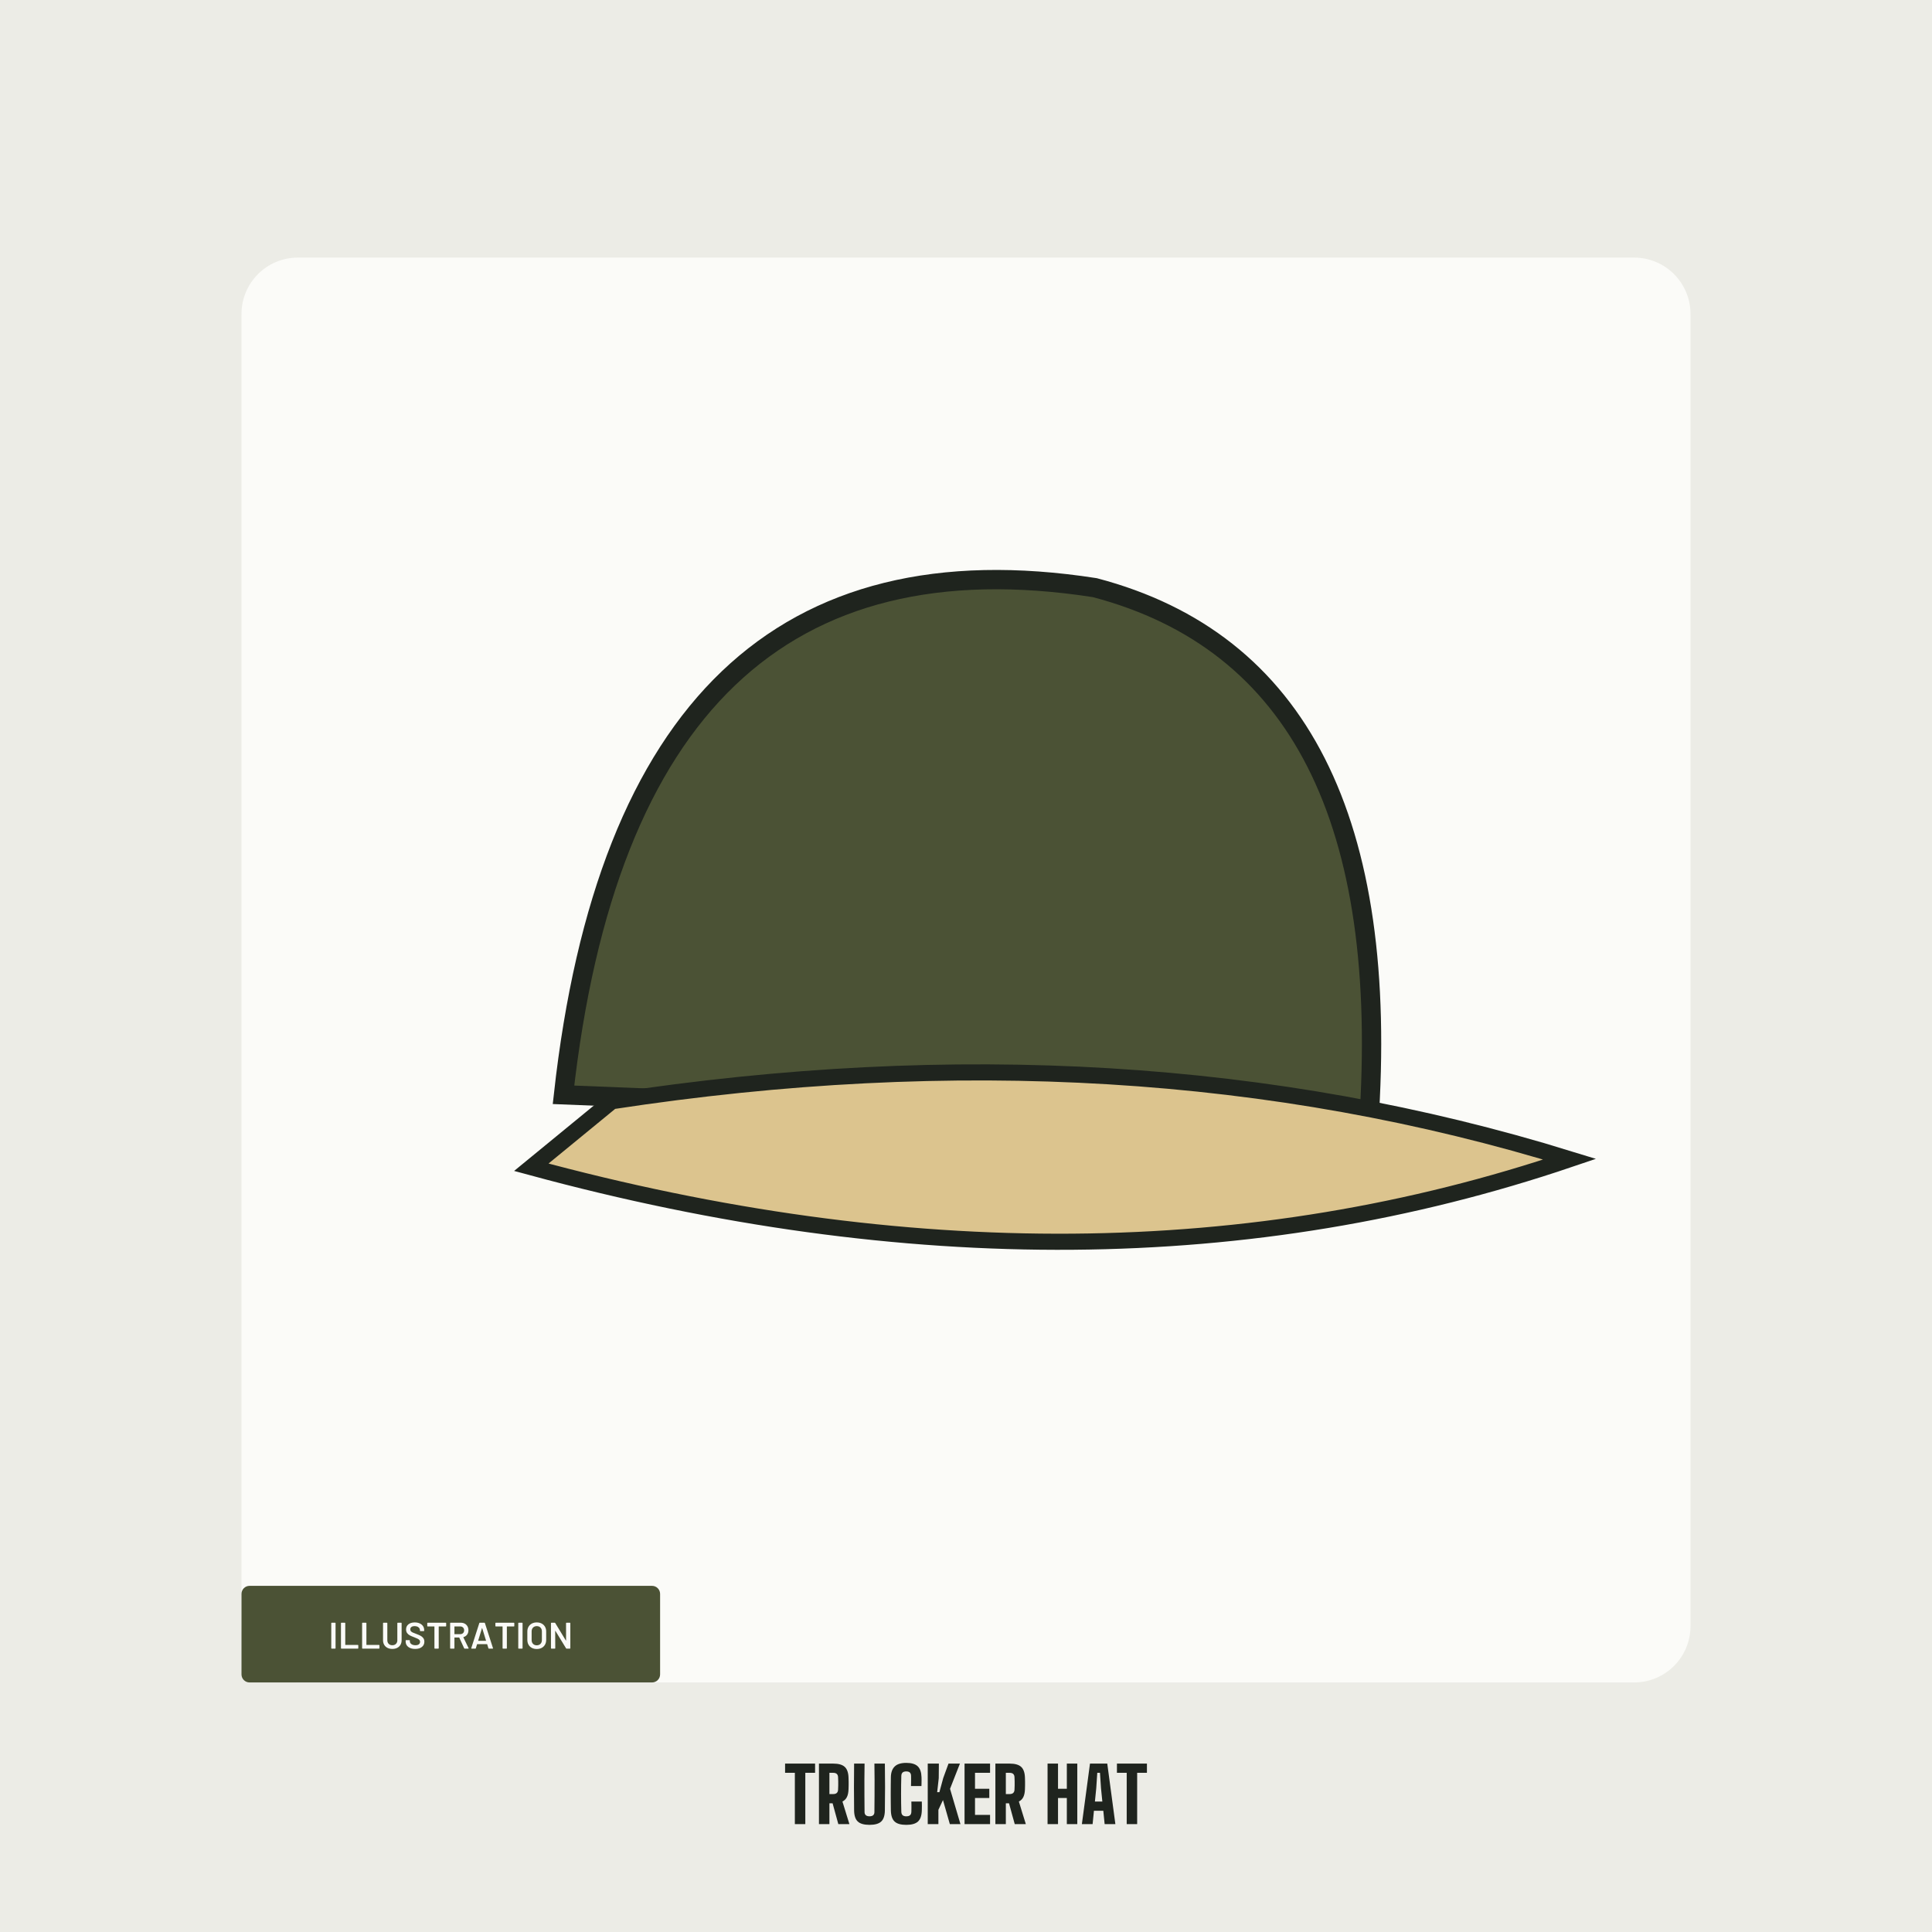
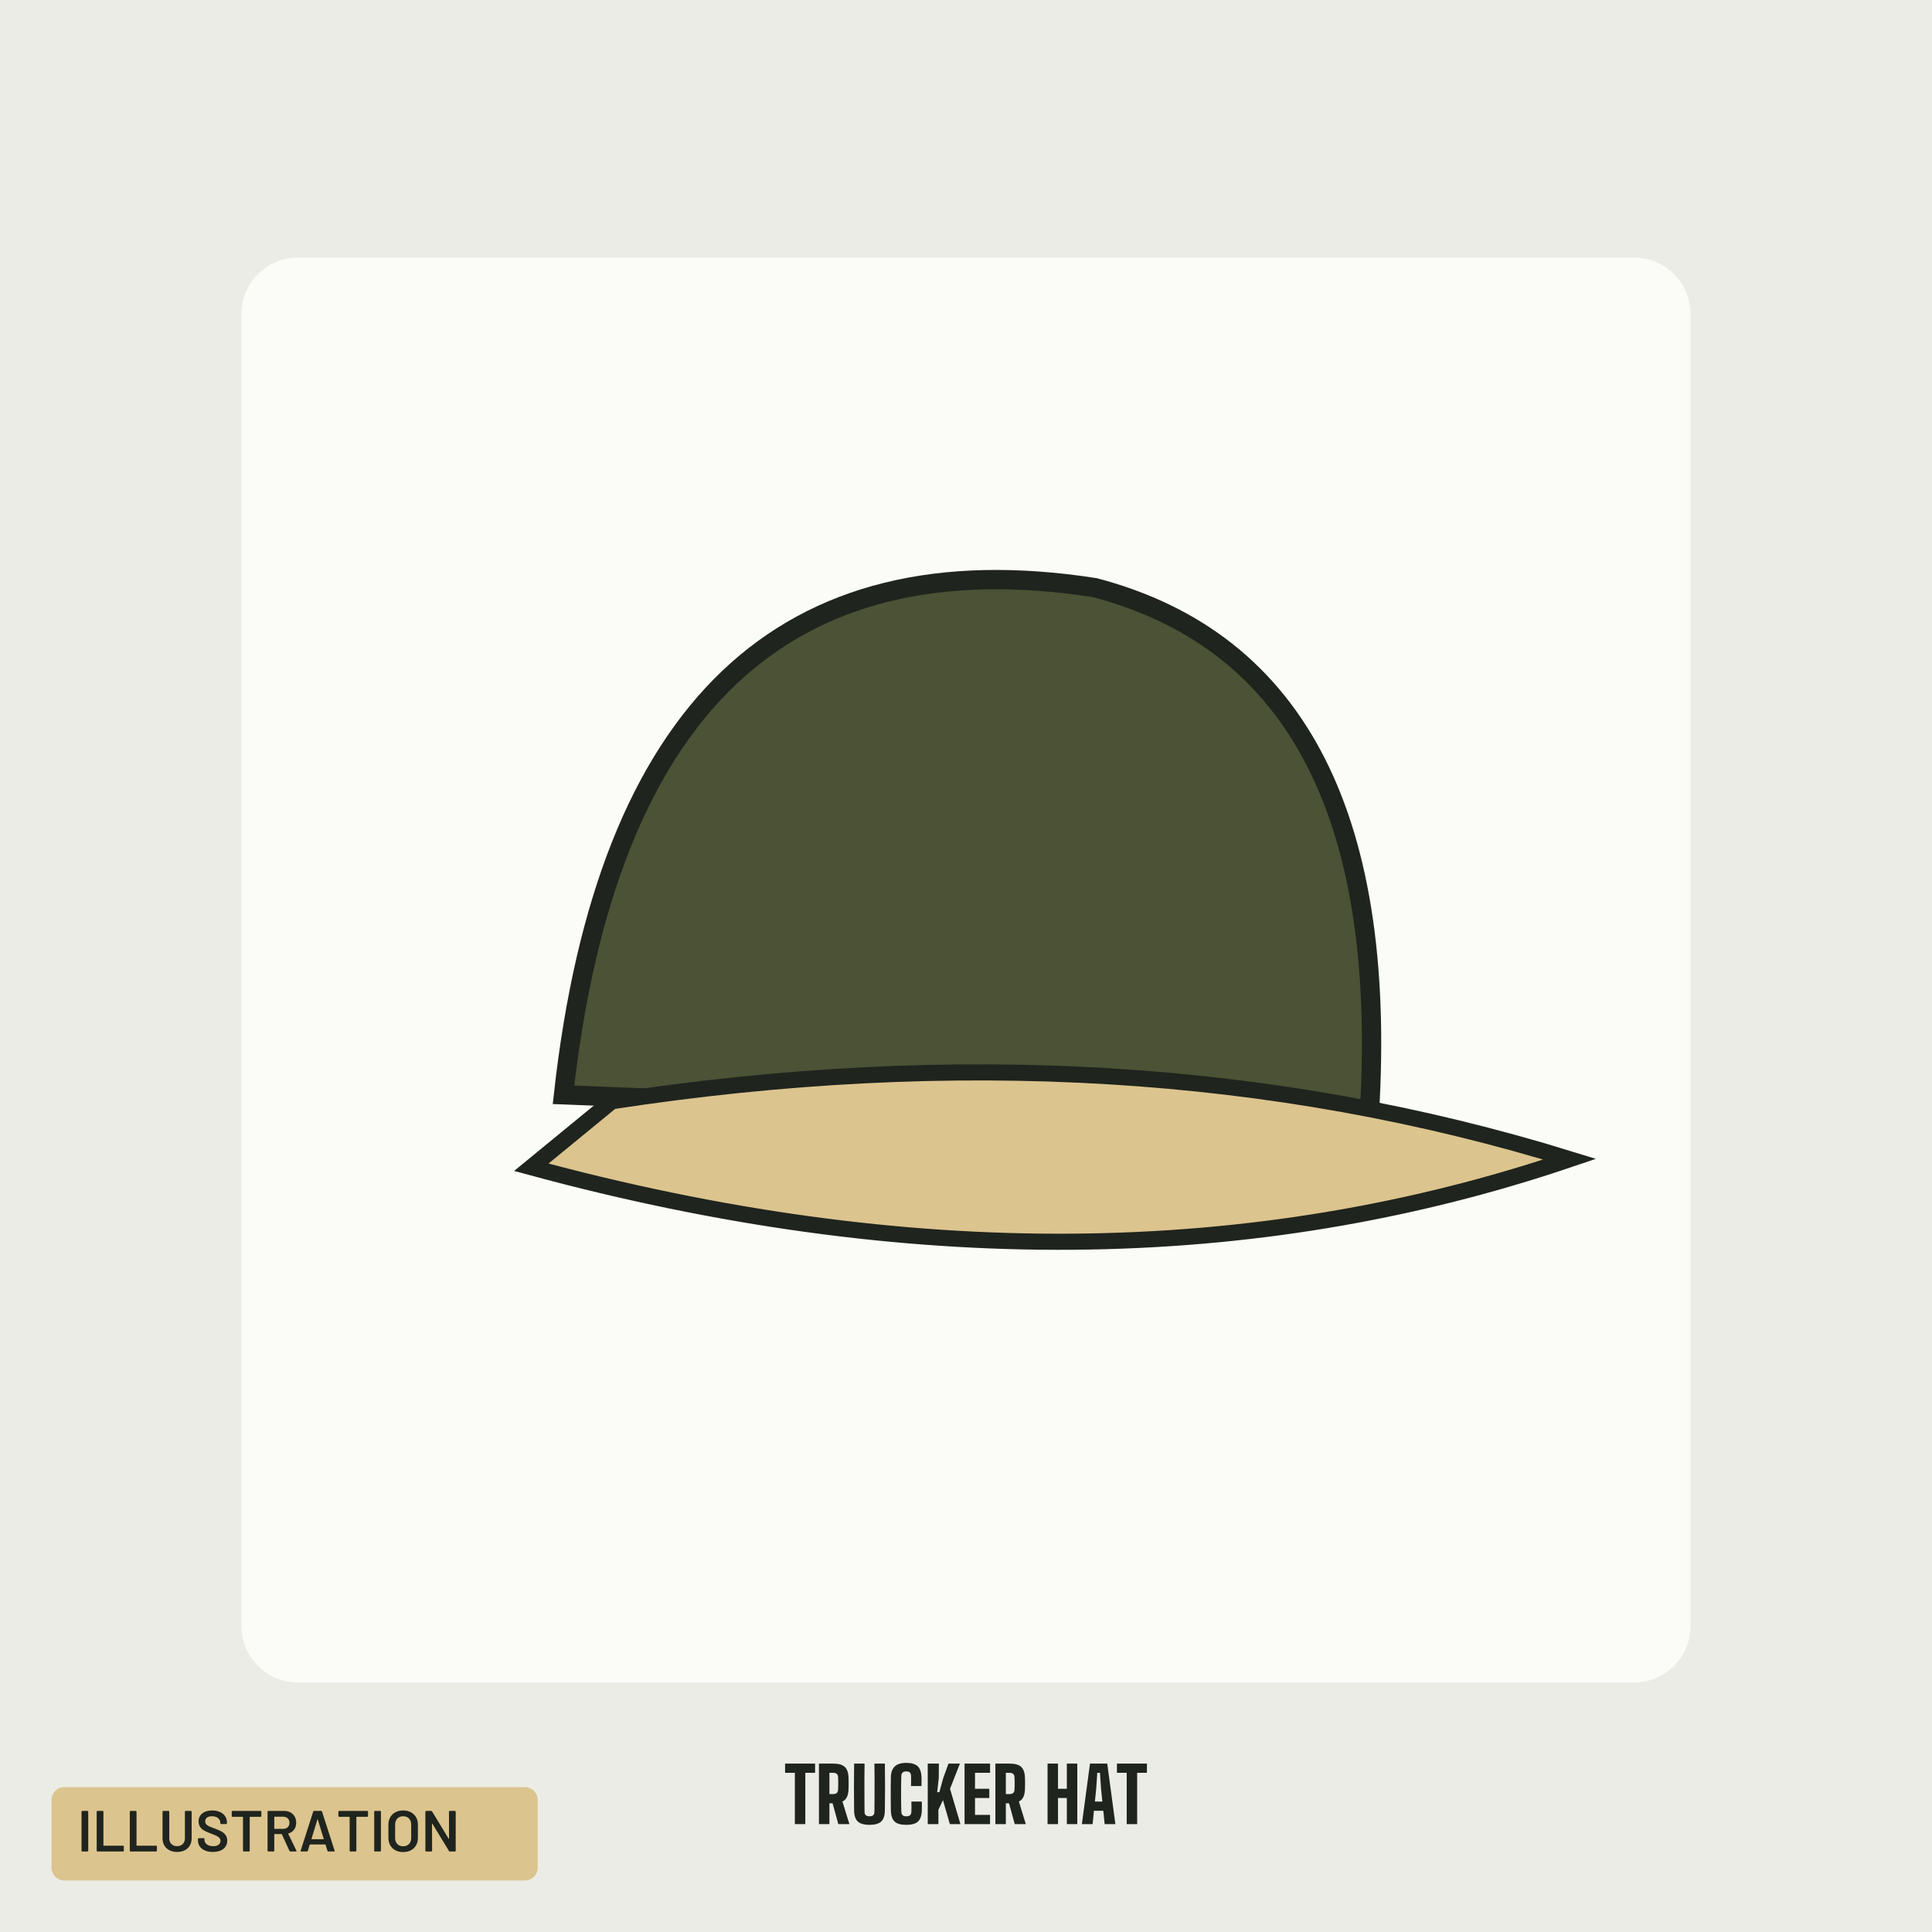
<svg xmlns="http://www.w3.org/2000/svg" viewBox="0 0 1200 1200">
  <rect x="0" y="0" width="1200" height="1200" rx="0" fill="#ECECE6" />
  <rect x="150" y="160" width="900" height="885" rx="35" fill="#FBFBF8" />
  <path d="M350 680Q390 320 680 365Q870 415 850 700Z" fill="#4B5235" stroke="#1F241E" stroke-width="12" />
  <path d="M380 684Q700 635 975 720Q680 820 330 725Z" fill="#DCC48E" stroke="#1F241E" stroke-width="10" />
-   <rect x="150" y="985" width="260" height="60" rx="5" fill="#4B5235" />
-   <path fill="#FBFBF8" d="M205.756 1023.724V1008.176Q205.756 1008.061 205.837 1007.981Q205.917 1007.9 206.032 1007.9H208.148Q208.263 1007.9 208.344 1007.981Q208.424 1008.061 208.424 1008.176V1023.724Q208.424 1023.839 208.344 1023.919Q208.263 1024.0 208.148 1024.0H206.032Q205.917 1024.0 205.837 1023.919Q205.756 1023.839 205.756 1023.724ZM211.782 1023.724V1008.176Q211.782 1008.061 211.863 1007.981Q211.943 1007.9 212.058 1007.9H214.174Q214.289 1007.9 214.37 1007.981Q214.45 1008.061 214.45 1008.176V1021.585Q214.45 1021.7 214.565 1021.7H222.27Q222.385 1021.7 222.466 1021.781Q222.546 1021.861 222.546 1021.976V1023.724Q222.546 1023.839 222.466 1023.919Q222.385 1024.0 222.27 1024.0H212.058Q211.943 1024.0 211.863 1023.919Q211.782 1023.839 211.782 1023.724ZM224.915 1023.724V1008.176Q224.915 1008.061 224.996 1007.981Q225.076 1007.9 225.191 1007.9H227.307Q227.422 1007.9 227.503 1007.981Q227.583 1008.061 227.583 1008.176V1021.585Q227.583 1021.7 227.698 1021.7H235.403Q235.518 1021.7 235.599 1021.781Q235.679 1021.861 235.679 1021.976V1023.724Q235.679 1023.839 235.599 1023.919Q235.518 1024.0 235.403 1024.0H225.191Q225.076 1024.0 224.996 1023.919Q224.915 1023.839 224.915 1023.724ZM237.91 1018.779V1008.176Q237.91 1008.061 237.991 1007.981Q238.071 1007.9 238.186 1007.9H240.302Q240.417 1007.9 240.498 1007.981Q240.578 1008.061 240.578 1008.176V1018.825Q240.578 1020.182 241.429 1021.033Q242.28 1021.884 243.683 1021.884Q245.086 1021.884 245.937 1021.033Q246.788 1020.182 246.788 1018.825V1008.176Q246.788 1008.061 246.869 1007.981Q246.949 1007.9 247.064 1007.9H249.18Q249.295 1007.9 249.376 1007.981Q249.456 1008.061 249.456 1008.176V1018.779Q249.456 1020.389 248.743 1021.62Q248.03 1022.85 246.719 1023.517Q245.408 1024.184 243.683 1024.184Q241.981 1024.184 240.67 1023.517Q239.359 1022.85 238.635 1021.62Q237.91 1020.389 237.91 1018.779ZM251.963 1019.561V1018.986Q251.963 1018.871 252.044 1018.791Q252.124 1018.71 252.239 1018.71H254.286Q254.401 1018.71 254.482 1018.791Q254.562 1018.871 254.562 1018.986V1019.423Q254.562 1020.481 255.505 1021.183Q256.448 1021.884 258.081 1021.884Q259.484 1021.884 260.197 1021.286Q260.91 1020.688 260.91 1019.745Q260.91 1019.101 260.519 1018.652Q260.128 1018.204 259.404 1017.836Q258.679 1017.468 257.23 1016.916Q255.597 1016.318 254.585 1015.789Q253.573 1015.26 252.894 1014.351Q252.216 1013.443 252.216 1012.086Q252.216 1010.062 253.688 1008.889Q255.16 1007.716 257.621 1007.716Q259.346 1007.716 260.668 1008.314Q261.991 1008.912 262.727 1009.982Q263.463 1011.051 263.463 1012.454V1012.845Q263.463 1012.96 263.383 1013.041Q263.302 1013.121 263.187 1013.121H261.117Q261.002 1013.121 260.922 1013.041Q260.841 1012.96 260.841 1012.845V1012.592Q260.841 1011.511 259.956 1010.764Q259.07 1010.016 257.506 1010.016Q256.241 1010.016 255.54 1010.545Q254.838 1011.074 254.838 1012.04Q254.838 1012.73 255.206 1013.167Q255.574 1013.604 256.31 1013.961Q257.046 1014.317 258.587 1014.869Q260.22 1015.49 261.197 1015.996Q262.175 1016.502 262.877 1017.41Q263.578 1018.319 263.578 1019.676Q263.578 1021.746 262.048 1022.965Q260.519 1024.184 257.874 1024.184Q256.08 1024.184 254.746 1023.609Q253.412 1023.034 252.688 1021.999Q251.963 1020.964 251.963 1019.561ZM277.125 1008.176V1009.947Q277.125 1010.062 277.045 1010.142Q276.964 1010.223 276.849 1010.223H272.617Q272.502 1010.223 272.502 1010.338V1023.724Q272.502 1023.839 272.422 1023.919Q272.341 1024.0 272.226 1024.0H270.11Q269.995 1024.0 269.915 1023.919Q269.834 1023.839 269.834 1023.724V1010.338Q269.834 1010.223 269.719 1010.223H265.648Q265.533 1010.223 265.452 1010.142Q265.372 1010.062 265.372 1009.947V1008.176Q265.372 1008.061 265.452 1007.981Q265.533 1007.9 265.648 1007.9H276.849Q276.964 1007.9 277.045 1007.981Q277.125 1008.061 277.125 1008.176ZM288.303 1023.793 285.267 1017.169Q285.221 1017.077 285.129 1017.077H282.369Q282.254 1017.077 282.254 1017.192V1023.724Q282.254 1023.839 282.173 1023.919Q282.093 1024.0 281.978 1024.0H279.862Q279.747 1024.0 279.667 1023.919Q279.586 1023.839 279.586 1023.724V1008.176Q279.586 1008.061 279.667 1007.981Q279.747 1007.9 279.862 1007.9H286.187Q287.59 1007.9 288.671 1008.486Q289.752 1009.073 290.35 1010.142Q290.948 1011.212 290.948 1012.592Q290.948 1014.179 290.132 1015.294Q289.315 1016.41 287.866 1016.847Q287.82 1016.847 287.797 1016.893Q287.774 1016.939 287.797 1016.985L291.04 1023.678Q291.086 1023.77 291.086 1023.816Q291.086 1024.0 290.833 1024.0H288.625Q288.395 1024.0 288.303 1023.793ZM282.254 1010.315V1014.892Q282.254 1015.007 282.369 1015.007H285.819Q286.923 1015.007 287.602 1014.351Q288.28 1013.696 288.28 1012.615Q288.28 1011.534 287.602 1010.867Q286.923 1010.2 285.819 1010.2H282.369Q282.254 1010.2 282.254 1010.315ZM303.368 1023.77 302.609 1021.309Q302.563 1021.217 302.494 1021.217H296.422Q296.353 1021.217 296.307 1021.309L295.548 1023.77Q295.479 1024.0 295.249 1024.0H292.949Q292.811 1024.0 292.742 1023.919Q292.673 1023.839 292.719 1023.678L297.71 1008.13Q297.779 1007.9 298.009 1007.9H300.884Q301.114 1007.9 301.183 1008.13L306.197 1023.678Q306.22 1023.724 306.22 1023.793Q306.22 1024.0 305.967 1024.0H303.667Q303.437 1024.0 303.368 1023.77ZM297.112 1019.124H301.781Q301.919 1019.124 301.873 1018.986L299.504 1011.281Q299.481 1011.189 299.435 1011.189Q299.389 1011.189 299.366 1011.281L297.02 1018.986Q296.997 1019.124 297.112 1019.124ZM319.445 1008.176V1009.947Q319.445 1010.062 319.365 1010.142Q319.284 1010.223 319.169 1010.223H314.937Q314.822 1010.223 314.822 1010.338V1023.724Q314.822 1023.839 314.741 1023.919Q314.661 1024.0 314.546 1024.0H312.43Q312.315 1024.0 312.235 1023.919Q312.154 1023.839 312.154 1023.724V1010.338Q312.154 1010.223 312.039 1010.223H307.968Q307.853 1010.223 307.773 1010.142Q307.692 1010.062 307.692 1009.947V1008.176Q307.692 1008.061 307.773 1007.981Q307.853 1007.9 307.968 1007.9H319.169Q319.284 1007.9 319.365 1007.981Q319.445 1008.061 319.445 1008.176ZM321.906 1023.724V1008.176Q321.906 1008.061 321.986 1007.981Q322.067 1007.9 322.182 1007.9H324.298Q324.413 1007.9 324.494 1007.981Q324.574 1008.061 324.574 1008.176V1023.724Q324.574 1023.839 324.494 1023.919Q324.413 1024.0 324.298 1024.0H322.182Q322.067 1024.0 321.986 1023.919Q321.906 1023.839 321.906 1023.724ZM327.541 1018.572V1013.328Q327.541 1011.672 328.277 1010.396Q329.013 1009.119 330.336 1008.418Q331.658 1007.716 333.383 1007.716Q335.131 1007.716 336.454 1008.418Q337.776 1009.119 338.512 1010.396Q339.248 1011.672 339.248 1013.328V1018.572Q339.248 1020.251 338.512 1021.539Q337.776 1022.827 336.454 1023.529Q335.131 1024.23 333.383 1024.23Q331.658 1024.23 330.324 1023.529Q328.99 1022.827 328.266 1021.539Q327.541 1020.251 327.541 1018.572ZM336.58 1018.664V1013.305Q336.58 1011.81 335.706 1010.913Q334.832 1010.016 333.383 1010.016Q331.957 1010.016 331.083 1010.913Q330.209 1011.81 330.209 1013.305V1018.664Q330.209 1020.136 331.083 1021.033Q331.957 1021.93 333.383 1021.93Q334.832 1021.93 335.706 1021.033Q336.58 1020.136 336.58 1018.664ZM351.852 1007.9H353.968Q354.083 1007.9 354.164 1007.981Q354.244 1008.061 354.244 1008.176V1023.724Q354.244 1023.839 354.164 1023.919Q354.083 1024.0 353.968 1024.0H351.921Q351.691 1024.0 351.599 1023.816L344.975 1012.96Q344.929 1012.891 344.883 1012.902Q344.837 1012.914 344.837 1013.006L344.883 1023.724Q344.883 1023.839 344.803 1023.919Q344.722 1024.0 344.607 1024.0H342.491Q342.376 1024.0 342.296 1023.919Q342.215 1023.839 342.215 1023.724V1008.176Q342.215 1008.061 342.296 1007.981Q342.376 1007.9 342.491 1007.9H344.538Q344.768 1007.9 344.86 1008.084L351.461 1018.94Q351.507 1019.009 351.553 1018.997Q351.599 1018.986 351.599 1018.894L351.576 1008.176Q351.576 1008.061 351.657 1007.981Q351.737 1007.9 351.852 1007.9Z" />
  <path fill="#1F241E" d="M493.699 1133.0V1101.127H487.63V1095.4H506.261V1101.127H500.193V1133.0ZM508.671 1133.0V1095.4H517.481Q522.453 1095.4 524.665 1097.419Q526.877 1099.438 527.034 1104.1Q527.087 1105.542 527.101 1106.659Q527.114 1107.775 527.101 1108.874Q527.087 1109.972 527.034 1111.358Q526.942 1114.289 526.044 1116.148Q525.145 1118.007 523.258 1118.974L527.583 1133.0H520.698L517.144 1120.057H515.166V1133.0ZM515.166 1114.33H517.476Q518.979 1114.33 519.725 1113.648Q520.47 1112.966 520.54 1111.697Q520.61 1110.422 520.634 1109.075Q520.658 1107.727 520.636 1106.381Q520.613 1105.035 520.54 1103.761Q520.469 1102.47 519.725 1101.798Q518.981 1101.127 517.481 1101.127H515.166ZM540.075 1133.449Q534.987 1133.449 532.779 1131.374Q530.57 1129.299 530.503 1124.488Q530.409 1117.263 530.409 1109.934Q530.409 1102.604 530.503 1095.4H536.998Q536.91 1100.209 536.895 1105.331Q536.881 1110.453 536.914 1115.573Q536.947 1120.693 536.991 1125.505Q536.991 1126.787 537.782 1127.463Q538.572 1128.14 540.075 1128.14Q541.584 1128.14 542.348 1127.463Q543.112 1126.787 543.112 1125.505Q543.158 1120.693 543.192 1115.573Q543.225 1110.453 543.214 1105.331Q543.203 1100.209 543.112 1095.4H549.607Q549.721 1102.604 549.722 1109.934Q549.722 1117.263 549.607 1124.488Q549.542 1129.299 547.343 1131.374Q545.143 1133.449 540.075 1133.449ZM562.906 1133.452Q557.827 1133.452 555.633 1131.375Q553.439 1129.298 553.331 1124.478Q553.294 1122.08 553.271 1119.474Q553.247 1116.869 553.247 1114.192Q553.247 1111.515 553.271 1108.895Q553.294 1106.275 553.331 1103.846Q553.398 1099.517 555.675 1097.237Q557.952 1094.957 562.901 1094.957Q567.767 1094.957 570.001 1097.07Q572.234 1099.182 572.371 1103.887Q572.397 1104.7 572.398 1105.658Q572.398 1106.617 572.376 1107.574Q572.353 1108.531 572.327 1109.345H565.833Q565.857 1108.42 565.879 1107.307Q565.901 1106.194 565.901 1105.078Q565.901 1103.962 565.877 1103.041Q565.851 1101.608 565.115 1100.934Q564.38 1100.26 562.901 1100.26Q561.382 1100.26 560.627 1100.934Q559.872 1101.608 559.825 1103.041Q559.743 1105.715 559.707 1108.532Q559.671 1111.349 559.671 1114.202Q559.671 1117.055 559.707 1119.858Q559.743 1122.661 559.825 1125.325Q559.872 1126.775 560.629 1127.462Q561.385 1128.149 562.906 1128.149Q564.489 1128.149 565.256 1127.462Q566.022 1126.775 566.065 1125.325Q566.098 1124.369 566.108 1123.287Q566.118 1122.206 566.105 1121.101Q566.091 1119.995 566.058 1118.982H572.553Q572.604 1120.257 572.606 1121.747Q572.609 1123.237 572.559 1124.478Q572.422 1129.298 570.184 1131.375Q567.946 1133.452 562.906 1133.452ZM576.234 1133.0V1095.4H583.153L583.068 1104.481L582.095 1113.161H583.474L585.864 1104.357L589.133 1095.4H596.231L590.08 1111.066L596.558 1133.0H589.966L585.7 1118.066L582.857 1124.114V1133.0ZM599.099 1133.0V1095.4H614.945V1101.127H605.594V1111.039H614.475V1116.765H605.594V1127.273H614.945V1133.0ZM618.252 1133.0V1095.4H627.061Q632.033 1095.4 634.245 1097.419Q636.458 1099.438 636.615 1104.1Q636.668 1105.542 636.681 1106.659Q636.694 1107.775 636.681 1108.874Q636.668 1109.972 636.615 1111.358Q636.523 1114.289 635.624 1116.148Q634.726 1118.007 632.839 1118.974L637.164 1133.0H630.278L626.724 1120.057H624.747V1133.0ZM624.747 1114.33H627.056Q628.56 1114.33 629.305 1113.648Q630.051 1112.966 630.12 1111.697Q630.191 1110.422 630.215 1109.075Q630.239 1107.727 630.216 1106.381Q630.193 1105.035 630.12 1103.761Q630.05 1102.47 629.306 1101.798Q628.562 1101.127 627.061 1101.127H624.747ZM650.658 1133.0V1095.4H657.153V1111.039H662.628V1095.4H669.123V1133.0H662.628V1116.765H657.153V1133.0ZM671.972 1133.0 677.01 1095.4H687.743L692.779 1133.0H686.114L685.288 1124.707H679.463L678.639 1133.0ZM680.069 1118.98H684.684L683.854 1110.692L683.217 1101.127H681.537L680.9 1110.695ZM699.817 1133.0V1101.127H693.749V1095.4H712.38V1101.127H706.312V1133.0Z" />
+   <rect x="32" y="1110" width="302" height="58" rx="8" fill="#DCC48E" />
+   <path fill="#1F241E" d="M50.628 1149.568V1125.232Q50.628 1125.052 50.754 1124.926Q50.88 1124.8 51.06 1124.8H54.372Q54.552 1124.8 54.678 1124.926Q54.804 1125.052 54.804 1125.232V1149.568Q54.804 1149.748 54.678 1149.874Q54.552 1150.0 54.372 1150.0H51.06Q50.88 1150.0 50.754 1149.874Q50.628 1149.748 50.628 1149.568ZM60.06 1149.568V1125.232Q60.06 1125.052 60.186 1124.926Q60.312 1124.8 60.492 1124.8H63.804Q63.984 1124.8 64.11 1124.926Q64.236 1125.052 64.236 1125.232V1146.22Q64.236 1146.4 64.416 1146.4H76.476Q76.656 1146.4 76.782 1146.526Q76.908 1146.652 76.908 1146.832V1149.568Q76.908 1149.748 76.782 1149.874Q76.656 1150.0 76.476 1150.0H60.492Q60.312 1150.0 60.186 1149.874Q60.06 1149.748 60.06 1149.568ZM80.616 1149.568V1125.232Q80.616 1125.052 80.742 1124.926Q80.868 1124.8 81.048 1124.8H84.36Q84.54 1124.8 84.666 1124.926Q84.792 1125.052 84.792 1125.232V1146.22Q84.792 1146.4 84.972 1146.4H97.032Q97.212 1146.4 97.338 1146.526Q97.464 1146.652 97.464 1146.832V1149.568Q97.464 1149.748 97.338 1149.874Q97.212 1150.0 97.032 1150.0H81.048Q80.868 1150.0 80.742 1149.874Q80.616 1149.748 80.616 1149.568ZM100.956 1141.828V1125.232Q100.956 1125.052 101.082 1124.926Q101.208 1124.8 101.388 1124.8H104.7Q104.88 1124.8 105.006 1124.926Q105.132 1125.052 105.132 1125.232V1141.9Q105.132 1144.024 106.464 1145.356Q107.796 1146.688 109.992 1146.688Q112.188 1146.688 113.52 1145.356Q114.852 1144.024 114.852 1141.9V1125.232Q114.852 1125.052 114.978 1124.926Q115.104 1124.8 115.284 1124.8H118.596Q118.776 1124.8 118.902 1124.926Q119.028 1125.052 119.028 1125.232V1141.828Q119.028 1144.348 117.912 1146.274Q116.796 1148.2 114.744 1149.244Q112.692 1150.288 109.992 1150.288Q107.328 1150.288 105.276 1149.244Q103.224 1148.2 102.09 1146.274Q100.956 1144.348 100.956 1141.828ZM122.952 1143.052V1142.152Q122.952 1141.972 123.078 1141.846Q123.204 1141.72 123.384 1141.72H126.588Q126.768 1141.72 126.894 1141.846Q127.02 1141.972 127.02 1142.152V1142.836Q127.02 1144.492 128.496 1145.59Q129.972 1146.688 132.528 1146.688Q134.724 1146.688 135.84 1145.752Q136.956 1144.816 136.956 1143.34Q136.956 1142.332 136.344 1141.63Q135.732 1140.928 134.598 1140.352Q133.464 1139.776 131.196 1138.912Q128.64 1137.976 127.056 1137.148Q125.472 1136.32 124.41 1134.898Q123.348 1133.476 123.348 1131.352Q123.348 1128.184 125.652 1126.348Q127.956 1124.512 131.808 1124.512Q134.508 1124.512 136.578 1125.448Q138.648 1126.384 139.8 1128.058Q140.952 1129.732 140.952 1131.928V1132.54Q140.952 1132.72 140.826 1132.846Q140.7 1132.972 140.52 1132.972H137.28Q137.1 1132.972 136.974 1132.846Q136.848 1132.72 136.848 1132.54V1132.144Q136.848 1130.452 135.462 1129.282Q134.076 1128.112 131.628 1128.112Q129.648 1128.112 128.55 1128.94Q127.452 1129.768 127.452 1131.28Q127.452 1132.36 128.028 1133.044Q128.604 1133.728 129.756 1134.286Q130.908 1134.844 133.32 1135.708Q135.876 1136.68 137.406 1137.472Q138.936 1138.264 140.034 1139.686Q141.132 1141.108 141.132 1143.232Q141.132 1146.472 138.738 1148.38Q136.344 1150.288 132.204 1150.288Q129.396 1150.288 127.308 1149.388Q125.22 1148.488 124.086 1146.868Q122.952 1145.248 122.952 1143.052ZM162.336 1125.232V1128.004Q162.336 1128.184 162.21 1128.31Q162.084 1128.436 161.904 1128.436H155.28Q155.1 1128.436 155.1 1128.616V1149.568Q155.1 1149.748 154.974 1149.874Q154.848 1150.0 154.668 1150.0H151.356Q151.176 1150.0 151.05 1149.874Q150.924 1149.748 150.924 1149.568V1128.616Q150.924 1128.436 150.744 1128.436H144.372Q144.192 1128.436 144.066 1128.31Q143.94 1128.184 143.94 1128.004V1125.232Q143.94 1125.052 144.066 1124.926Q144.192 1124.8 144.372 1124.8H161.904Q162.084 1124.8 162.21 1124.926Q162.336 1125.052 162.336 1125.232ZM179.832 1149.676 175.08 1139.308Q175.008 1139.164 174.864 1139.164H170.544Q170.364 1139.164 170.364 1139.344V1149.568Q170.364 1149.748 170.238 1149.874Q170.112 1150.0 169.932 1150.0H166.62Q166.44 1150.0 166.314 1149.874Q166.188 1149.748 166.188 1149.568V1125.232Q166.188 1125.052 166.314 1124.926Q166.44 1124.8 166.62 1124.8H176.52Q178.716 1124.8 180.408 1125.718Q182.1 1126.636 183.036 1128.31Q183.972 1129.984 183.972 1132.144Q183.972 1134.628 182.694 1136.374Q181.416 1138.12 179.148 1138.804Q179.076 1138.804 179.04 1138.876Q179.004 1138.948 179.04 1139.02L184.116 1149.496Q184.188 1149.64 184.188 1149.712Q184.188 1150.0 183.792 1150.0H180.336Q179.976 1150.0 179.832 1149.676ZM170.364 1128.58V1135.744Q170.364 1135.924 170.544 1135.924H175.944Q177.672 1135.924 178.734 1134.898Q179.796 1133.872 179.796 1132.18Q179.796 1130.488 178.734 1129.444Q177.672 1128.4 175.944 1128.4H170.544Q170.364 1128.4 170.364 1128.58ZM203.412 1149.64 202.224 1145.788Q202.152 1145.644 202.044 1145.644H192.54Q192.432 1145.644 192.36 1145.788L191.172 1149.64Q191.064 1150.0 190.704 1150.0H187.104Q186.888 1150.0 186.78 1149.874Q186.672 1149.748 186.744 1149.496L194.556 1125.16Q194.664 1124.8 195.024 1124.8H199.524Q199.884 1124.8 199.992 1125.16L207.84 1149.496Q207.876 1149.568 207.876 1149.676Q207.876 1150.0 207.48 1150.0H203.88Q203.52 1150.0 203.412 1149.64ZM193.62 1142.368H200.928Q201.144 1142.368 201.072 1142.152L197.364 1130.092Q197.328 1129.948 197.256 1129.948Q197.184 1129.948 197.148 1130.092L193.476 1142.152Q193.44 1142.368 193.62 1142.368ZM228.576 1125.232V1128.004Q228.576 1128.184 228.45 1128.31Q228.324 1128.436 228.144 1128.436H221.52Q221.34 1128.436 221.34 1128.616V1149.568Q221.34 1149.748 221.214 1149.874Q221.088 1150.0 220.908 1150.0H217.596Q217.416 1150.0 217.29 1149.874Q217.164 1149.748 217.164 1149.568V1128.616Q217.164 1128.436 216.984 1128.436H210.612Q210.432 1128.436 210.306 1128.31Q210.18 1128.184 210.18 1128.004V1125.232Q210.18 1125.052 210.306 1124.926Q210.432 1124.8 210.612 1124.8H228.144Q228.324 1124.8 228.45 1124.926Q228.576 1125.052 228.576 1125.232ZM232.428 1149.568V1125.232Q232.428 1125.052 232.554 1124.926Q232.68 1124.8 232.86 1124.8H236.172Q236.352 1124.8 236.478 1124.926Q236.604 1125.052 236.604 1125.232V1149.568Q236.604 1149.748 236.478 1149.874Q236.352 1150.0 236.172 1150.0H232.86Q232.68 1150.0 232.554 1149.874Q232.428 1149.748 232.428 1149.568ZM241.248 1141.504V1133.296Q241.248 1130.704 242.4 1128.706Q243.552 1126.708 245.622 1125.61Q247.692 1124.512 250.392 1124.512Q253.128 1124.512 255.198 1125.61Q257.268 1126.708 258.42 1128.706Q259.572 1130.704 259.572 1133.296V1141.504Q259.572 1144.132 258.42 1146.148Q257.268 1148.164 255.198 1149.262Q253.128 1150.36 250.392 1150.36Q247.692 1150.36 245.604 1149.262Q243.516 1148.164 242.382 1146.148Q241.248 1144.132 241.248 1141.504ZM255.396 1141.648V1133.26Q255.396 1130.92 254.028 1129.516Q252.66 1128.112 250.392 1128.112Q248.16 1128.112 246.792 1129.516Q245.424 1130.92 245.424 1133.26V1141.648Q245.424 1143.952 246.792 1145.356Q248.16 1146.76 250.392 1146.76Q252.66 1146.76 254.028 1145.356Q255.396 1143.952 255.396 1141.648ZM279.3 1124.8H282.612Q282.792 1124.8 282.918 1124.926Q283.044 1125.052 283.044 1125.232V1149.568Q283.044 1149.748 282.918 1149.874Q282.792 1150.0 282.612 1150.0H279.408Q279.048 1150.0 278.904 1149.712L268.536 1132.72Q268.464 1132.612 268.392 1132.63Q268.32 1132.648 268.32 1132.792L268.392 1149.568Q268.392 1149.748 268.266 1149.874Q268.14 1150.0 267.96 1150.0H264.648Q264.468 1150.0 264.342 1149.874Q264.216 1149.748 264.216 1149.568V1125.232Q264.216 1125.052 264.342 1124.926Q264.468 1124.8 264.648 1124.8H267.852Q268.212 1124.8 268.356 1125.088L278.688 1142.08Q278.76 1142.188 278.832 1142.17Q278.904 1142.152 278.904 1142.008L278.868 1125.232Q278.868 1125.052 278.994 1124.926Q279.12 1124.8 279.3 1124.8Z" />
</svg>
